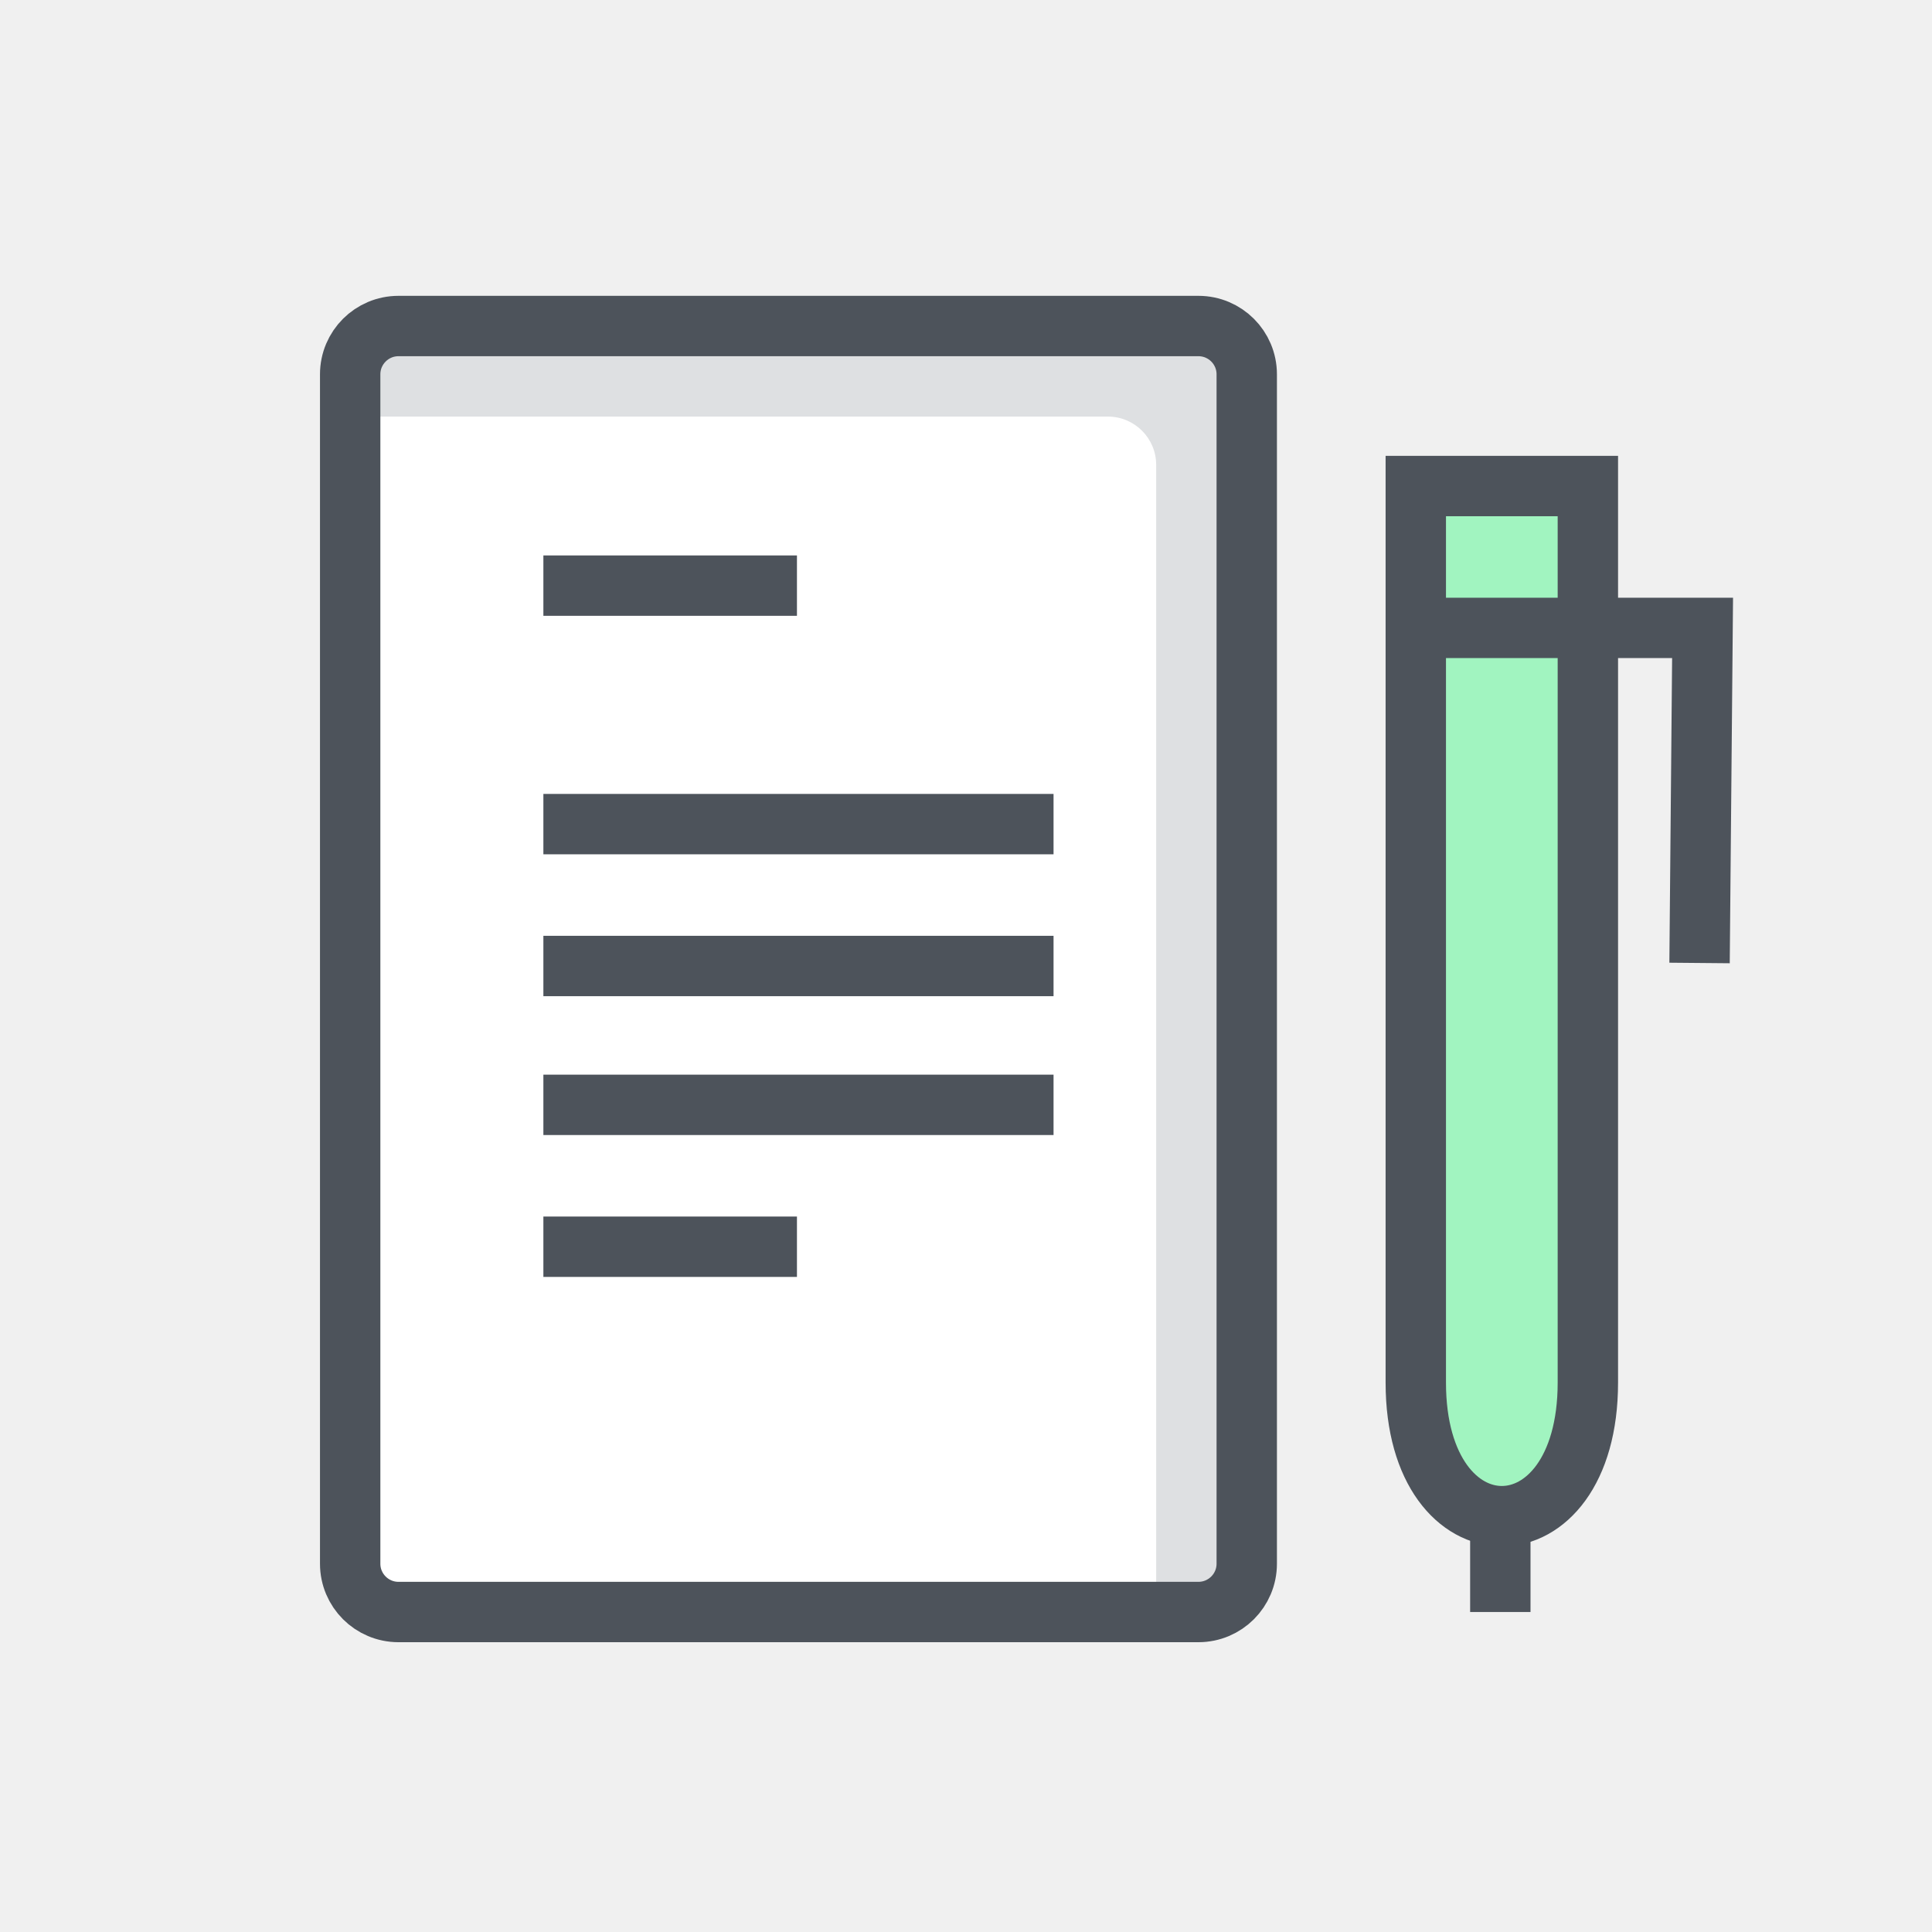
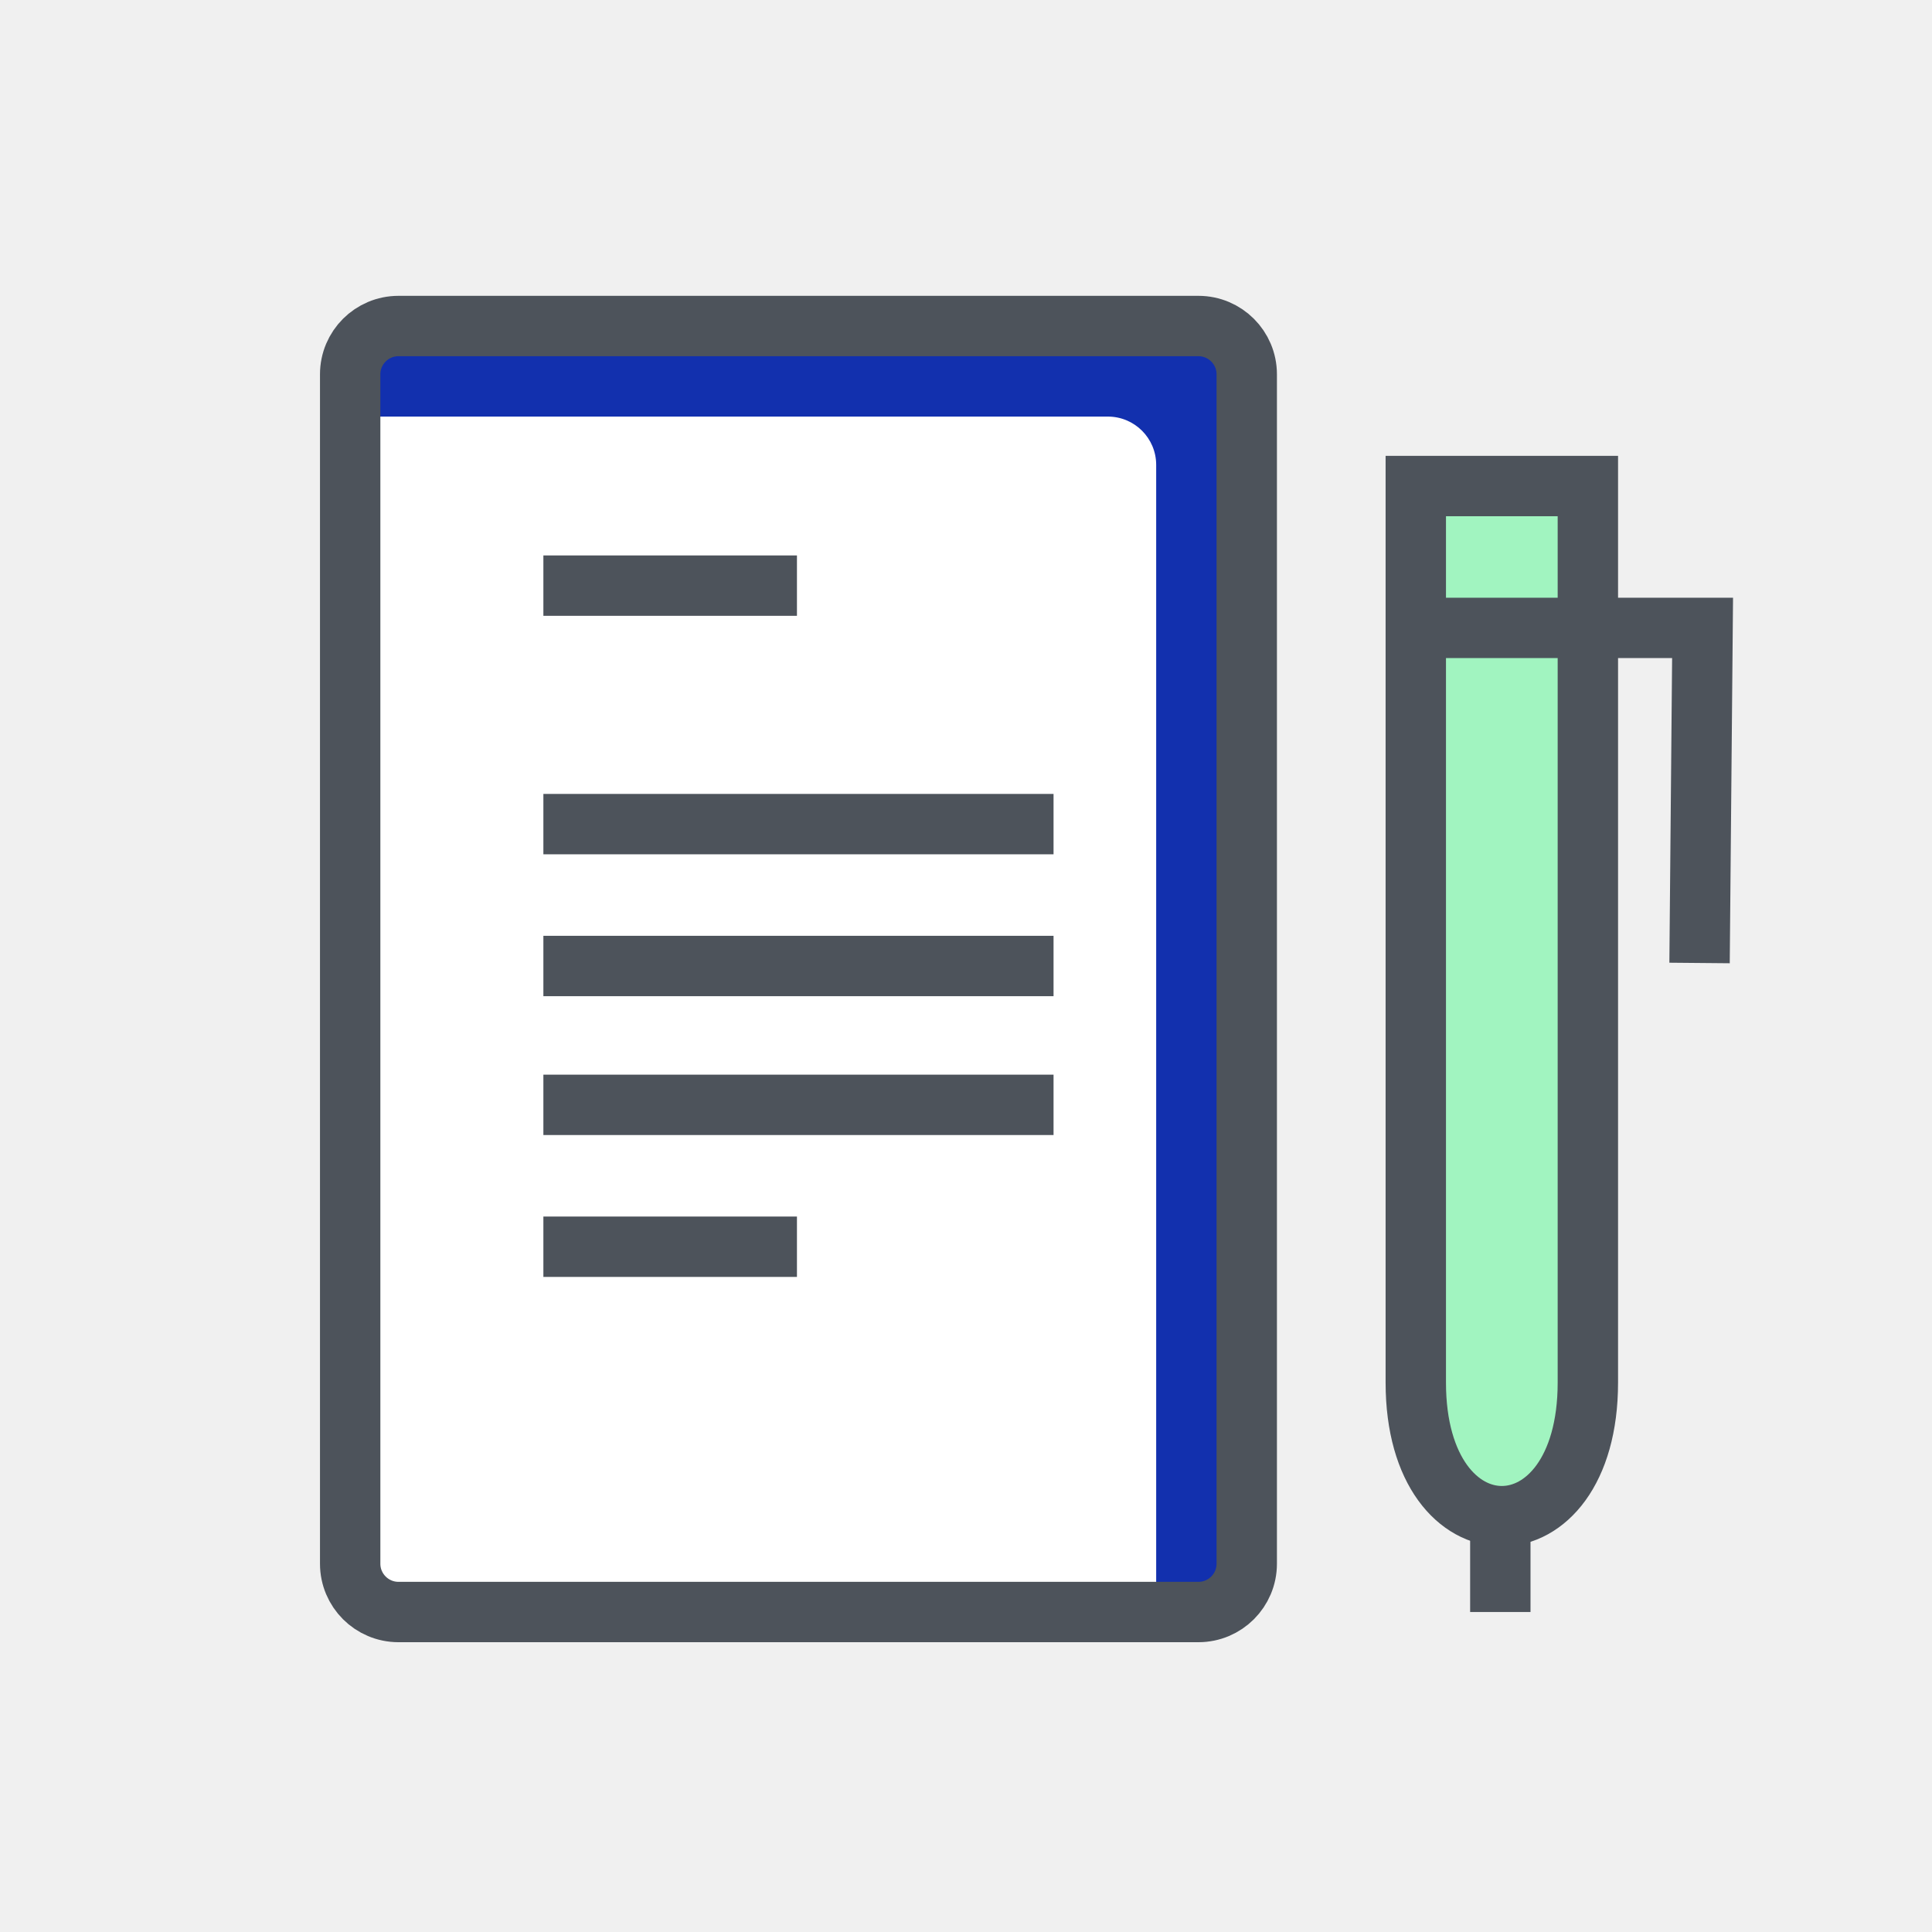
<svg xmlns="http://www.w3.org/2000/svg" viewBox="0 0 64 64">
  <defs>
    <style>.cls-5{fill:none;stroke:#4d535b;stroke-miterlimit:10;stroke-width:2px}</style>
  </defs>
  <g style="isolation:isolate">
    <g id="white">
      <path d="M39.7 10.8H13.2a1.6 1.6 0 00-1.6 1.6v39.4a1.6 1.6 0 001.6 1.6h26.5a1.6 1.6 0 001.6-1.6V12.4a1.6 1.6 0 00-1.6-1.6z" fill="#fff" />
-       <path d="M39.7 10.8H13.2a1.6 1.6 0 00-1.6 1.6v1.4h25.1a1.6 1.6 0 011.6 1.6v38h1.4a1.6 1.6 0 001.6-1.6V12.4a1.6 1.6 0 00-1.6-1.6z" fill="#dee0e2" />
+       <path d="M39.7 10.8H13.2a1.6 1.6 0 00-1.6 1.6v1.4h25.1a1.6 1.6 0 011.6 1.6v38h1.4a1.6 1.6 0 001.6-1.6V12.4a1.6 1.6 0 00-1.6-1.6z" fill="#1230AE" />
    </g>
    <g id="flah">
      <path d="M47 16h5v32.3a1.7 1.7 0 01-1.7 1.7 3.3 3.3 0 01-3.3-3.3V16z" style="mix-blend-mode:darken" fill="#a1f4c0" />
      <path class="cls-5" d="M39.7 10.8H13.2a1.6 1.6 0 00-1.6 1.6v39.4a1.6 1.6 0 001.6 1.6h26.5a1.6 1.6 0 001.6-1.6V12.4a1.6 1.6 0 00-1.6-1.6zm7.2 5.3h5.7v29.7c0 5.9-5.7 5.9-5.7 0V16.1z" />
      <path class="cls-5" d="M56.3 31.9l.1-11.1h-9.5m2.8 32.6v-3.2M18 19.4h8.4M18 27.3h16.9M18 32h16.9M18 36.6h16.9M18 41.3h8.4" />
    </g>
  </g>
</svg>
